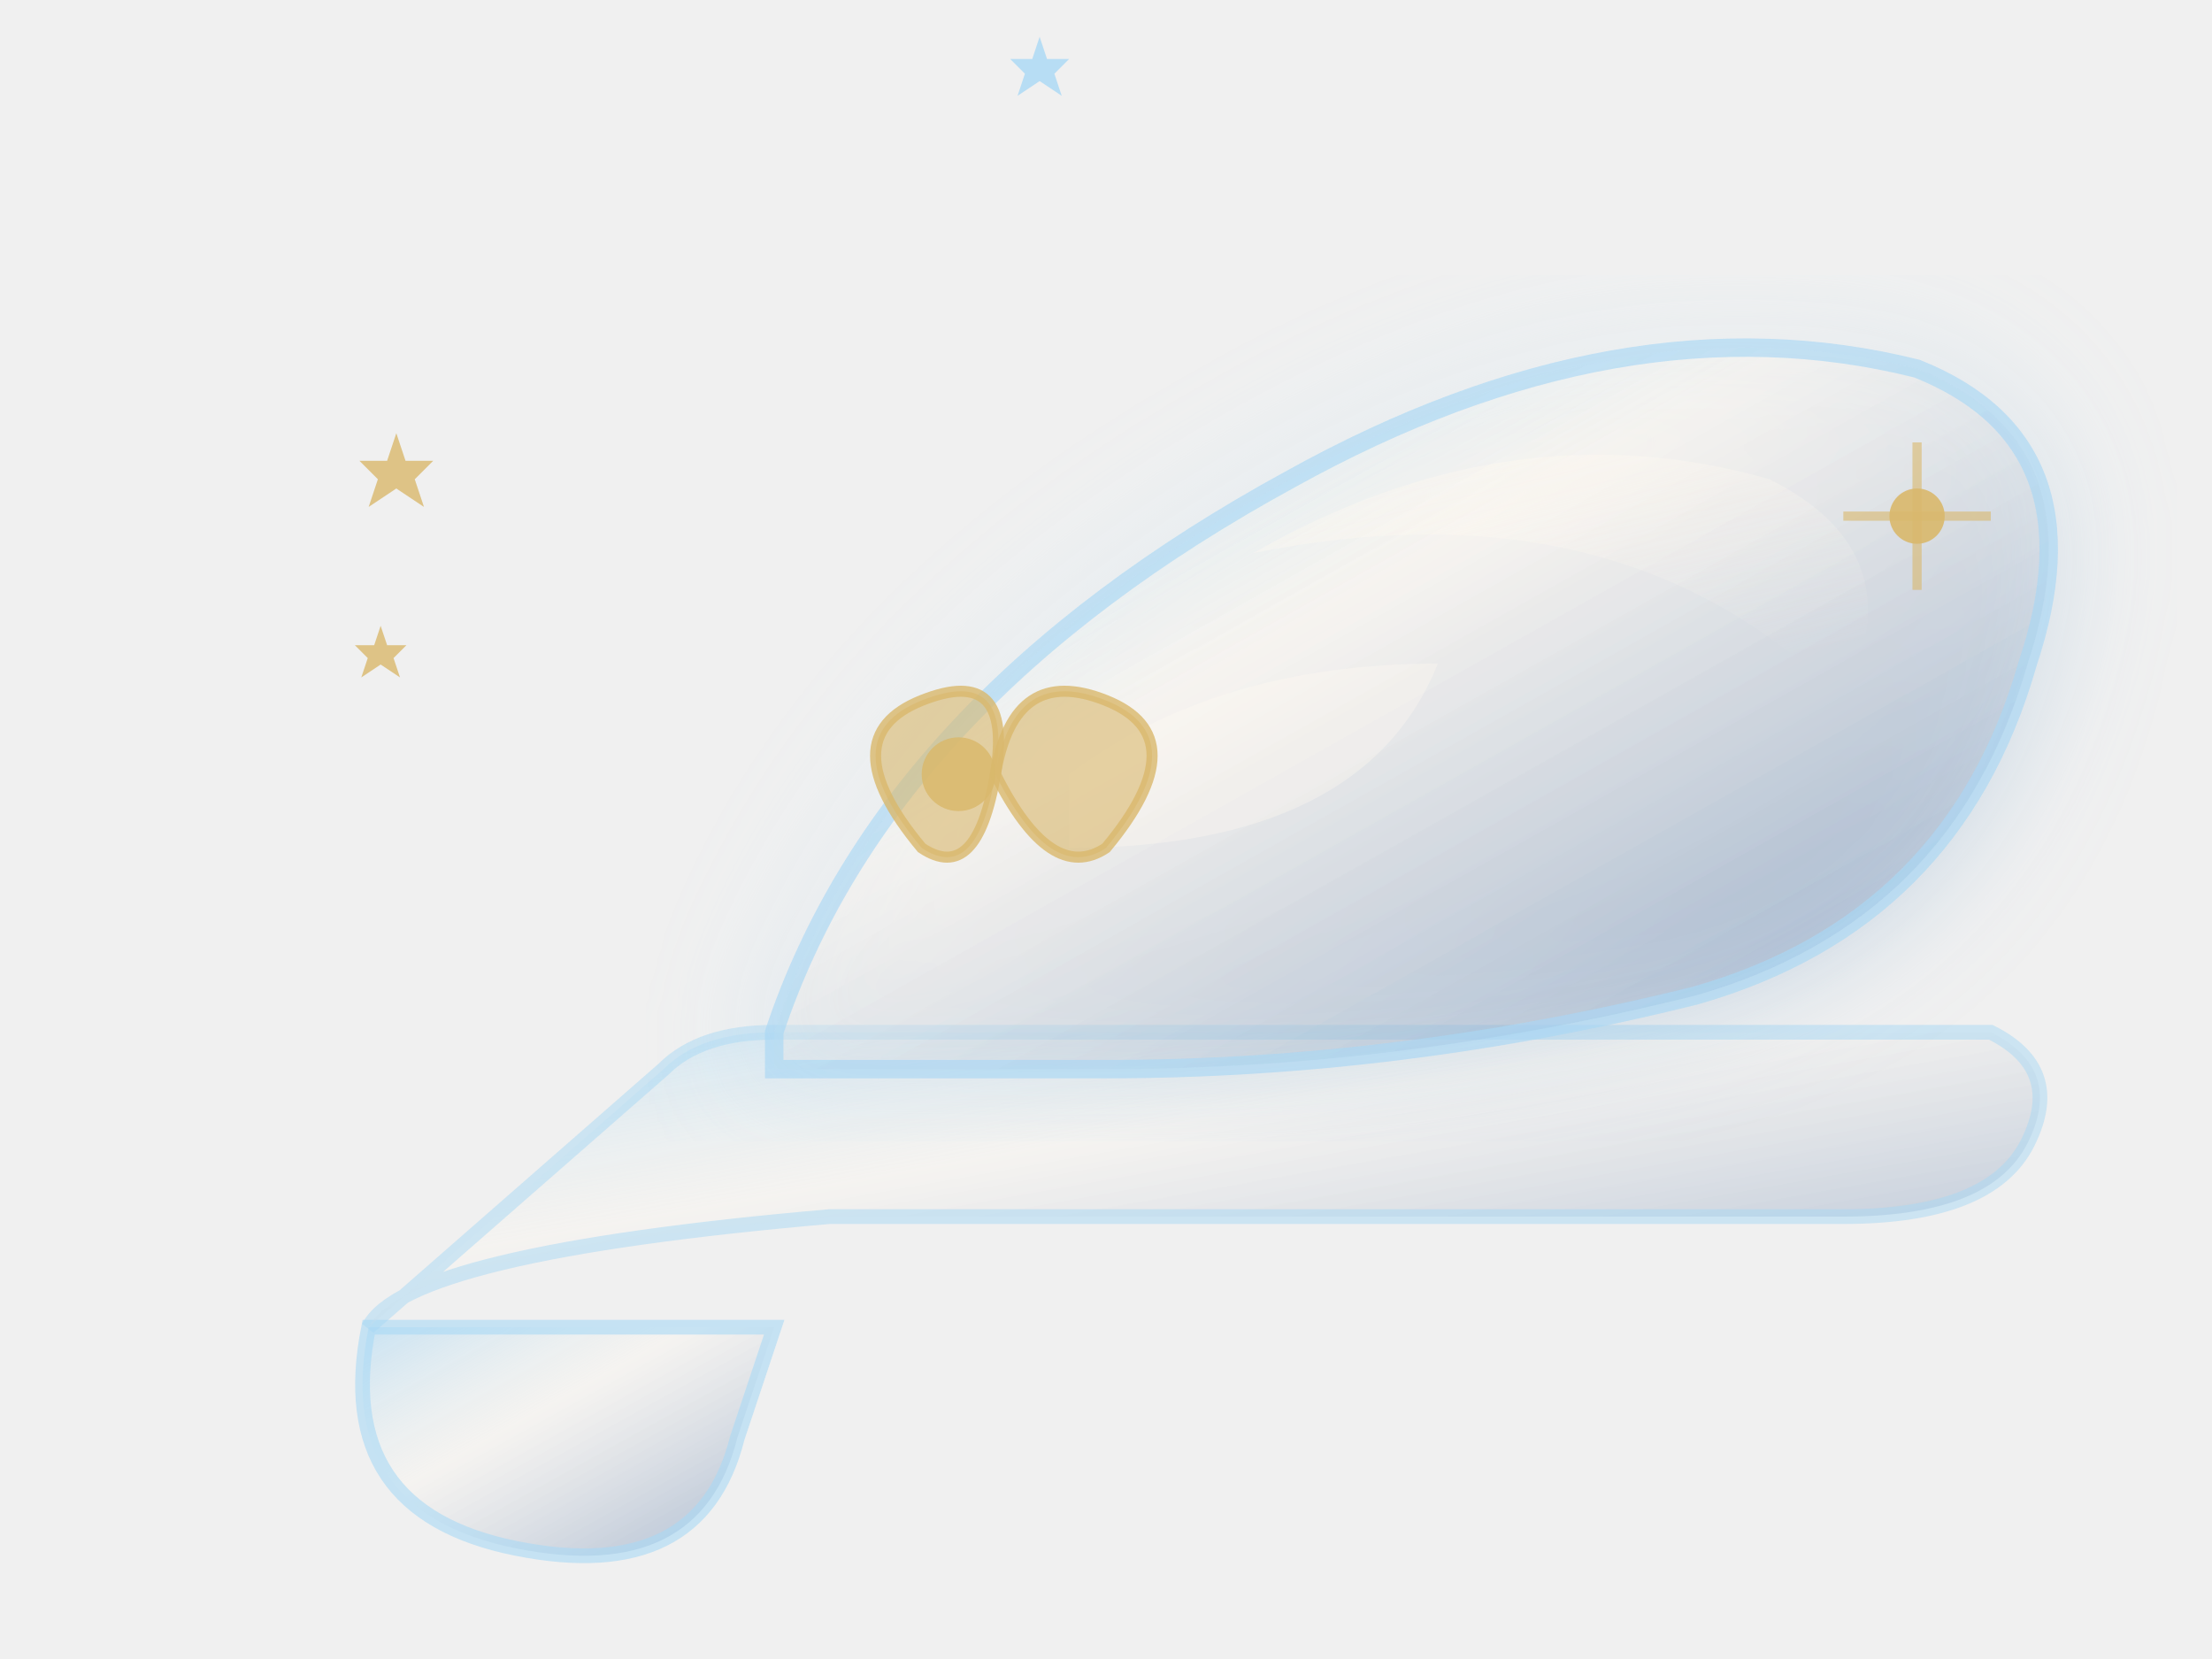
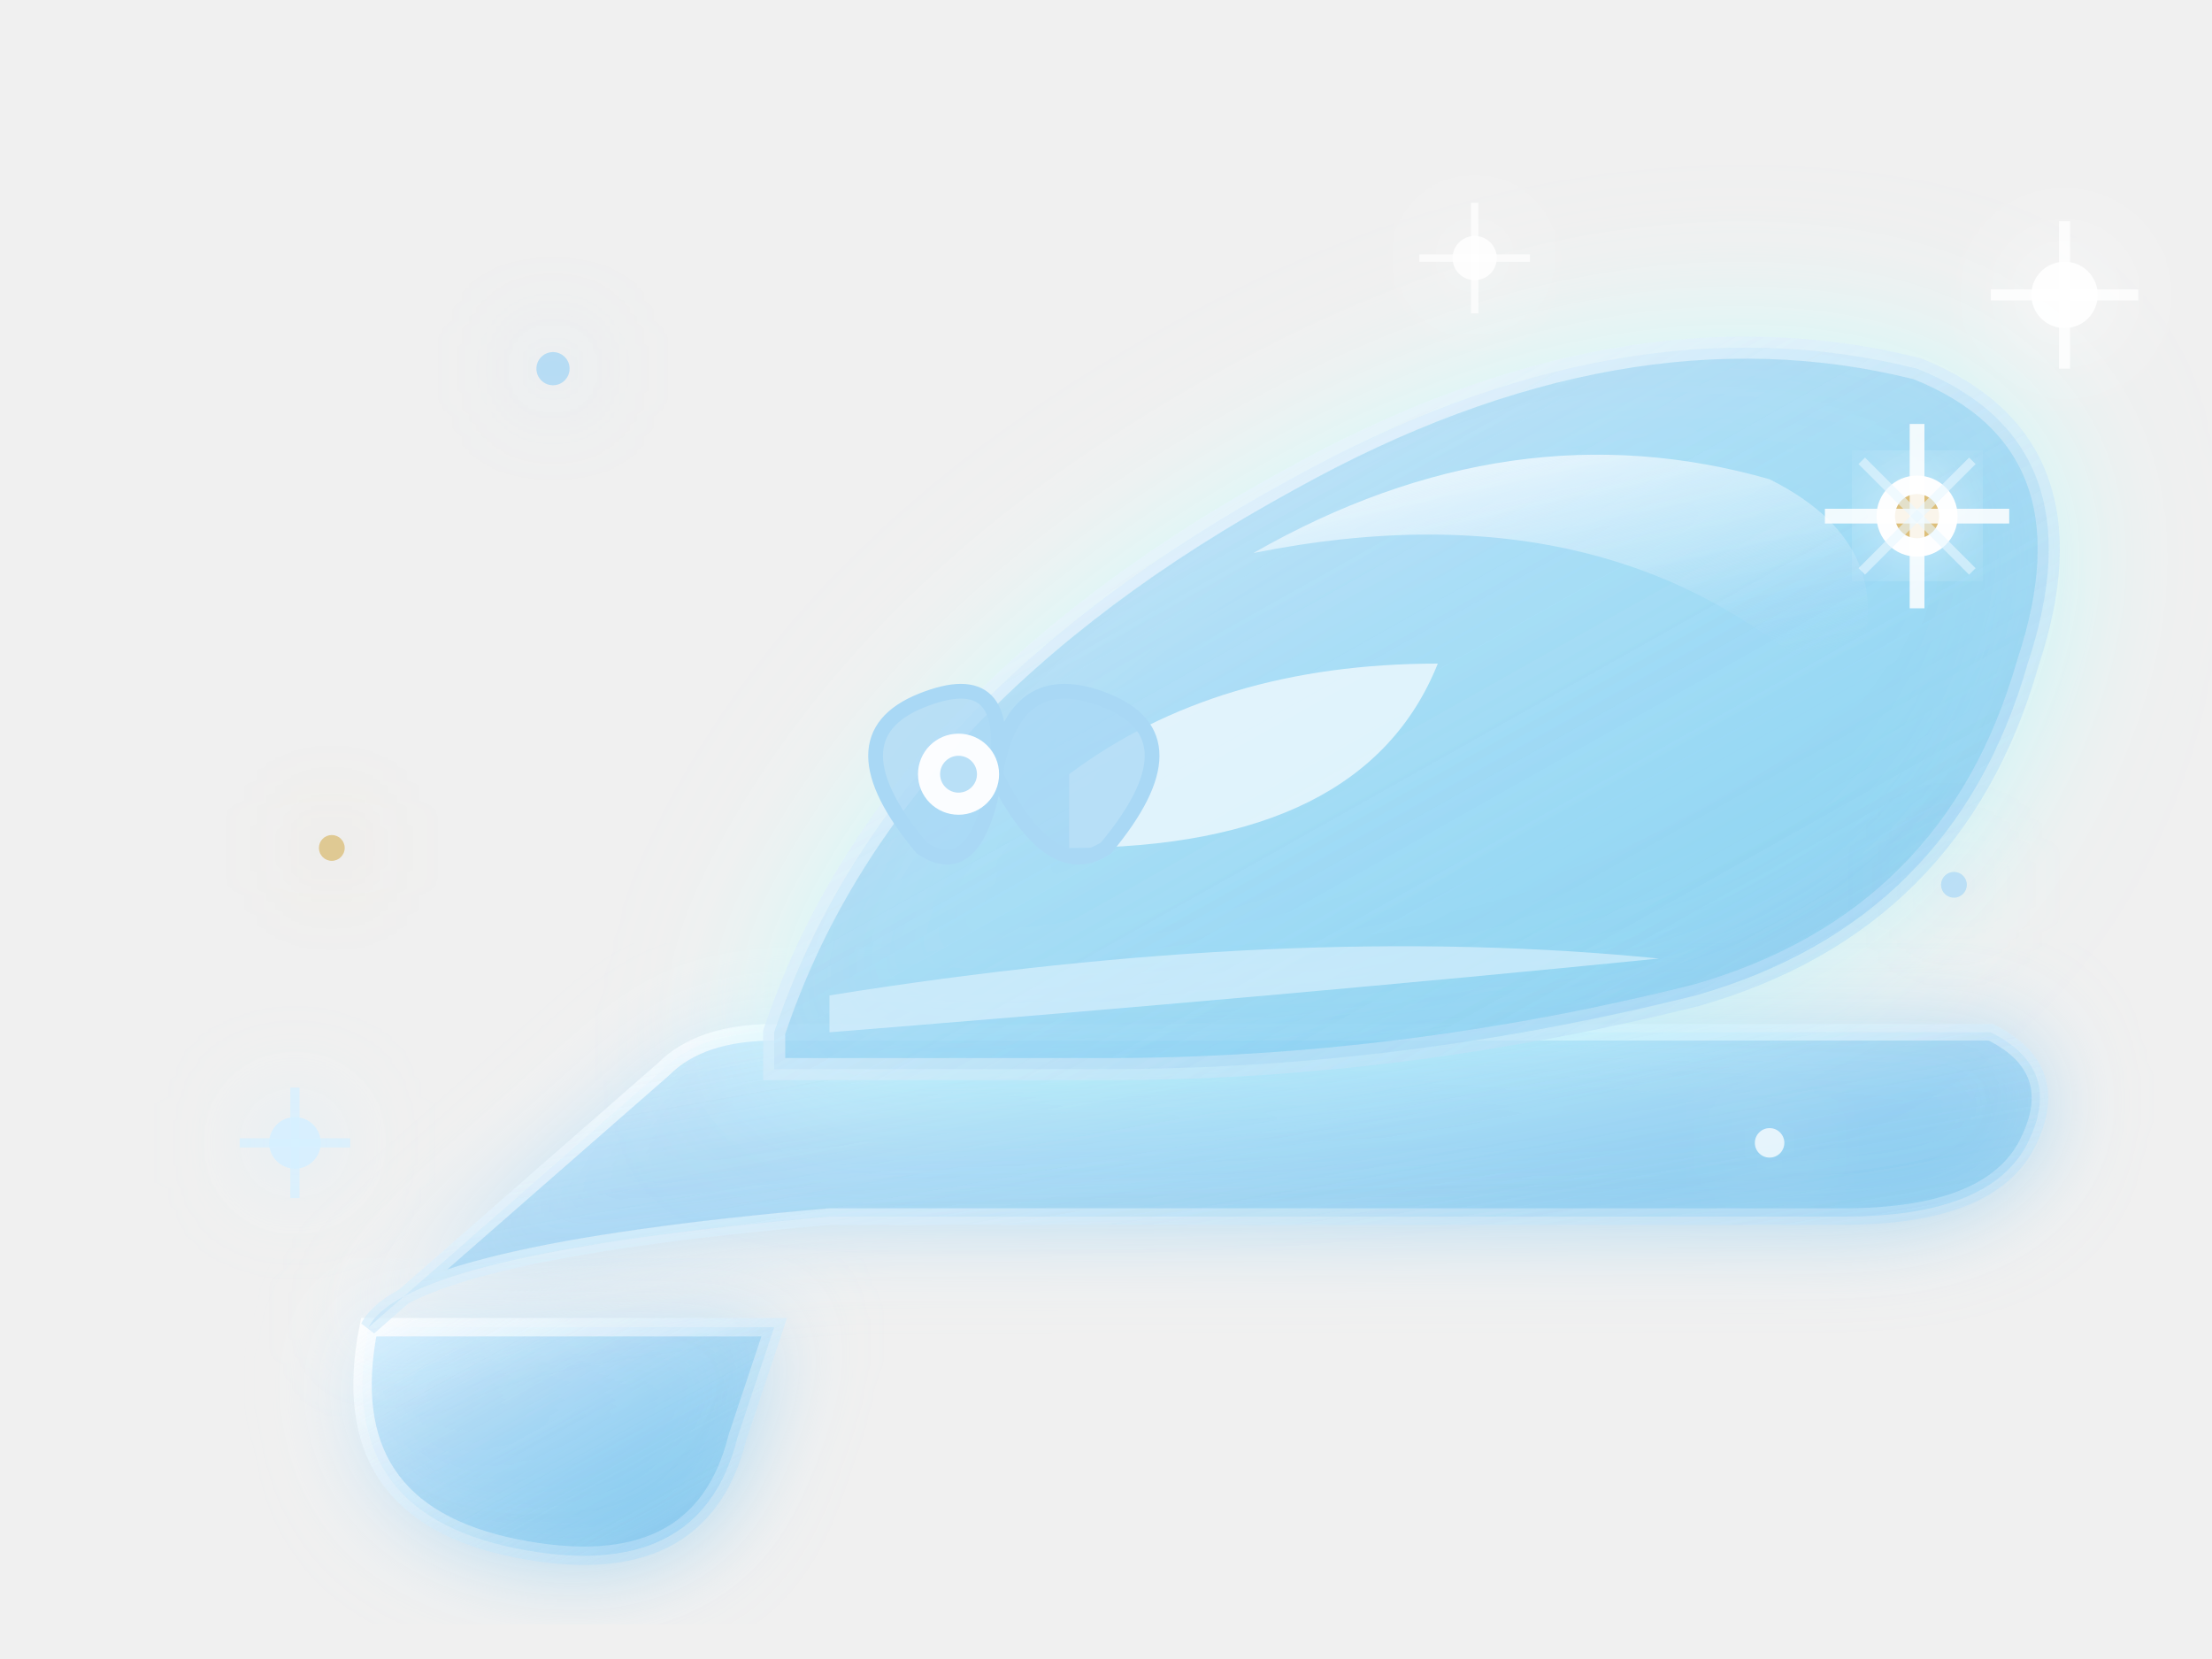
<svg xmlns="http://www.w3.org/2000/svg" viewBox="0 0 120 90" aria-hidden="true" focusable="false">
  <defs>
    <linearGradient id="slipperGlass" x1="0%" y1="0%" x2="100%" y2="100%">
-       <stop offset="0%" stop-color="rgba(169,216,245,0.55)" />
-       <stop offset="40%" stop-color="rgba(255,249,240,0.30)" />
-       <stop offset="100%" stop-color="rgba(65,105,161,0.40)" />
+       <stop offset="0%" stop-color="#D6F0FF" stop-opacity="0.92" />
+       <stop offset="35%" stop-color="#A9D8F5" stop-opacity="0.80" />
+       <stop offset="75%" stop-color="#7EC8F0" stop-opacity="0.70" />
+       <stop offset="100%" stop-color="#4DA8E8" stop-opacity="0.60" />
    </linearGradient>
-     <linearGradient id="slipperShine" x1="0%" y1="0%" x2="60%" y2="100%">
-       <stop offset="0%" stop-color="rgba(255,249,240,0.7)" />
-       <stop offset="100%" stop-color="rgba(255,249,240,0)" />
+     <linearGradient id="slipperShine" x1="0%" y1="0%" x2="55%" y2="100%">
+       <stop offset="0%" stop-color="#FFFFFF" stop-opacity="0.95" />
+       <stop offset="60%" stop-color="#E8F6FF" stop-opacity="0.40" />
+       <stop offset="100%" stop-color="#A9D8F5" stop-opacity="0" />
    </linearGradient>
-     <filter id="slipperGlow">
-       <feGaussianBlur stdDeviation="3" result="blur" />
+     <linearGradient id="slipperEdge" x1="0%" y1="0%" x2="100%" y2="100%">
+       <stop offset="0%" stop-color="#FFFFFF" stop-opacity="0.90" />
+       <stop offset="100%" stop-color="#A9D8F5" stop-opacity="0.55" />
+     </linearGradient>
+     <filter id="slipperGlow" x="-30%" y="-30%" width="160%" height="160%">
+       <feGaussianBlur stdDeviation="2.5" result="blur" />
      <feMerge>
        <feMergeNode in="blur" />
        <feMergeNode in="SourceGraphic" />
      </feMerge>
    </filter>
+     <filter id="slipperShineF" x="-40%" y="-40%" width="180%" height="180%">
+       <feGaussianBlur stdDeviation="4" result="glow" />
+       <feColorMatrix type="matrix" values="0.8 0 0 0 0.2  0 0.9 0 0 0.4  0 0 1 0 0.6  0 0 0 0.9 0" result="blueGlow" />
+       <feMerge>
+         <feMergeNode in="blueGlow" />
+         <feMergeNode in="SourceGraphic" />
+       </feMerge>
+     </filter>
  </defs>
-   <path d="M 20 72 Q 18 82 28 84 Q 38 86 40 78 L 42 72 Z" fill="url(#slipperGlass)" stroke="rgba(169,216,245,0.6)" stroke-width="0.8" />
-   <path d="M 20 72 Q 22 68 45 66 L 100 66 Q 108 66 110 62 Q 112 58 108 56 L 42 56 Q 38 56 36 58 L 20 72 Z" fill="url(#slipperGlass)" stroke="rgba(169,216,245,0.5)" stroke-width="0.8" />
-   <path d="M 42 56 Q 48 38 70 26 Q 88 16 104 20 Q 114 24 110 36 Q 106 50 92 54 Q 76 58 60 58 L 42 58 Z" fill="url(#slipperGlass)" stroke="rgba(169,216,245,0.65)" stroke-width="1" filter="url(#slipperGlow)" />
-   <path d="M 68 30 Q 82 22 96 26 Q 104 30 100 38 Q 88 26 68 30 Z" fill="url(#slipperShine)" opacity="0.7" />
-   <path d="M 58 42 Q 66 36 78 36 Q 74 46 58 46 Z" fill="rgba(255,249,240,0.35)" />
-   <circle cx="104" cy="28" r="1.5" fill="#D9B86C" opacity="0.9" />
-   <line x1="104" y1="24" x2="104" y2="32" stroke="#D9B86C" stroke-width="0.5" opacity="0.6" />
-   <line x1="100" y1="28" x2="108" y2="28" stroke="#D9B86C" stroke-width="0.5" opacity="0.6" />
-   <path d="M 50 46 Q 45 40 50 38 Q 55 36 54 42 Q 53 48 50 46 Z" fill="rgba(217,184,108,0.6)" stroke="rgba(217,184,108,0.8)" stroke-width="0.6" />
-   <path d="M 54 42 Q 55 36 60 38 Q 65 40 60 46 Q 57 48 54 42 Z" fill="rgba(217,184,108,0.6)" stroke="rgba(217,184,108,0.8)" stroke-width="0.6" />
-   <circle cx="52" cy="42" r="2" fill="#D9B86C" opacity="0.85" />
-   <g opacity="0.8">
-     <polygon points="22,30 23,27 24,30 27,30 25,32 26,35 23,33 20,35 21,32 19,30" fill="#D9B86C" transform="scale(0.5) translate(20,20)" />
-     <polygon points="110,18 111,15 112,18 115,18 113,20 114,23 111,21 108,23 109,20 107,18" fill="#A9D8F5" transform="scale(0.4) translate(30,-10)" />
-     <polygon points="28,50 29,47 30,50 33,50 31,52 32,55 29,53 26,55 27,52 25,50" fill="#D9B86C" transform="scale(0.35) translate(30,50)" />
+   <path d="M 20 72 Q 18 82 28 84 Q 38 86 40 78 L 42 72 Z" fill="url(#slipperGlass)" stroke="url(#slipperEdge)" stroke-width="1" filter="url(#slipperGlow)" />
+   <path d="M 20 72 Q 22 68 45 66 L 100 66 Q 108 66 110 62 Q 112 58 108 56 L 42 56 Q 38 56 36 58 L 20 72 Z" fill="url(#slipperGlass)" stroke="url(#slipperEdge)" stroke-width="0.9" filter="url(#slipperGlow)" />
+   <path d="M 42 56 Q 48 38 70 26 Q 88 16 104 20 Q 114 24 110 36 Q 106 50 92 54 Q 76 58 60 58 L 42 58 Z" fill="url(#slipperGlass)" stroke="url(#slipperEdge)" stroke-width="1.2" filter="url(#slipperShineF)" />
+   <path d="M 68 30 Q 82 22 96 26 Q 104 30 100 38 Q 88 26 68 30 Z" fill="url(#slipperShine)" opacity="0.95" />
+   <path d="M 58 42 Q 66 36 78 36 Q 74 46 58 46 Z" fill="#FFFFFF" opacity="0.65" />
+   <path d="M 45 54 Q 70 50 90 52 Q 70 54 45 56 Z" fill="#E8F6FF" opacity="0.55" />
+   <circle cx="104" cy="28" r="2.2" fill="#FFFFFF" opacity="0.98" filter="url(#slipperGlow)" />
+   <circle cx="104" cy="28" r="1.2" fill="#D9B86C" opacity="0.90" />
+   <line x1="104" y1="23" x2="104" y2="33" stroke="#FFFFFF" stroke-width="0.8" opacity="0.85" />
+   <line x1="99" y1="28" x2="109" y2="28" stroke="#FFFFFF" stroke-width="0.8" opacity="0.85" />
+   <line x1="101" y1="25" x2="107" y2="31" stroke="#E8F6FF" stroke-width="0.5" opacity="0.60" />
+   <line x1="107" y1="25" x2="101" y2="31" stroke="#E8F6FF" stroke-width="0.5" opacity="0.60" />
+   <path d="M 50 46 Q 45 40 50 38 Q 55 36 54 42 Q 53 48 50 46 Z" fill="rgba(169,216,245,0.75)" stroke="#A9D8F5" stroke-width="0.8" />
+   <path d="M 54 42 Q 55 36 60 38 Q 65 40 60 46 Q 57 48 54 42 Z" fill="rgba(169,216,245,0.75)" stroke="#A9D8F5" stroke-width="0.8" />
+   <circle cx="52" cy="42" r="2.2" fill="#FFFFFF" opacity="0.95" />
+   <circle cx="52" cy="42" r="1.0" fill="#A9D8F5" opacity="0.80" />
+   <g filter="url(#slipperGlow)">
+     <circle cx="112" cy="16" r="1.8" fill="#FFFFFF" opacity="0.95" />
+     <line x1="112" y1="12" x2="112" y2="20" stroke="#FFFFFF" stroke-width="0.6" opacity="0.80" />
+     <line x1="108" y1="16" x2="116" y2="16" stroke="#FFFFFF" stroke-width="0.6" opacity="0.80" />
+     <circle cx="16" cy="62" r="1.4" fill="#D6F0FF" opacity="0.90" />
+     <line x1="16" y1="59" x2="16" y2="65" stroke="#D6F0FF" stroke-width="0.5" opacity="0.75" />
+     <line x1="13" y1="62" x2="19" y2="62" stroke="#D6F0FF" stroke-width="0.5" opacity="0.75" />
+     <circle cx="80" cy="14" r="1.2" fill="#FFFFFF" opacity="0.85" />
+     <line x1="80" y1="11" x2="80" y2="17" stroke="#FFFFFF" stroke-width="0.4" opacity="0.70" />
+     <line x1="77" y1="14" x2="83" y2="14" stroke="#FFFFFF" stroke-width="0.4" opacity="0.70" />
+     <circle cx="30" cy="20" r="0.9" fill="#A9D8F5" opacity="0.80" />
+     <circle cx="96" cy="62" r="0.8" fill="#FFFFFF" opacity="0.75" />
+     <circle cx="18" cy="46" r="0.7" fill="#D9B86C" opacity="0.70" />
+     <circle cx="106" cy="48" r="0.7" fill="#A9D8F5" opacity="0.70" />
  </g>
</svg>
